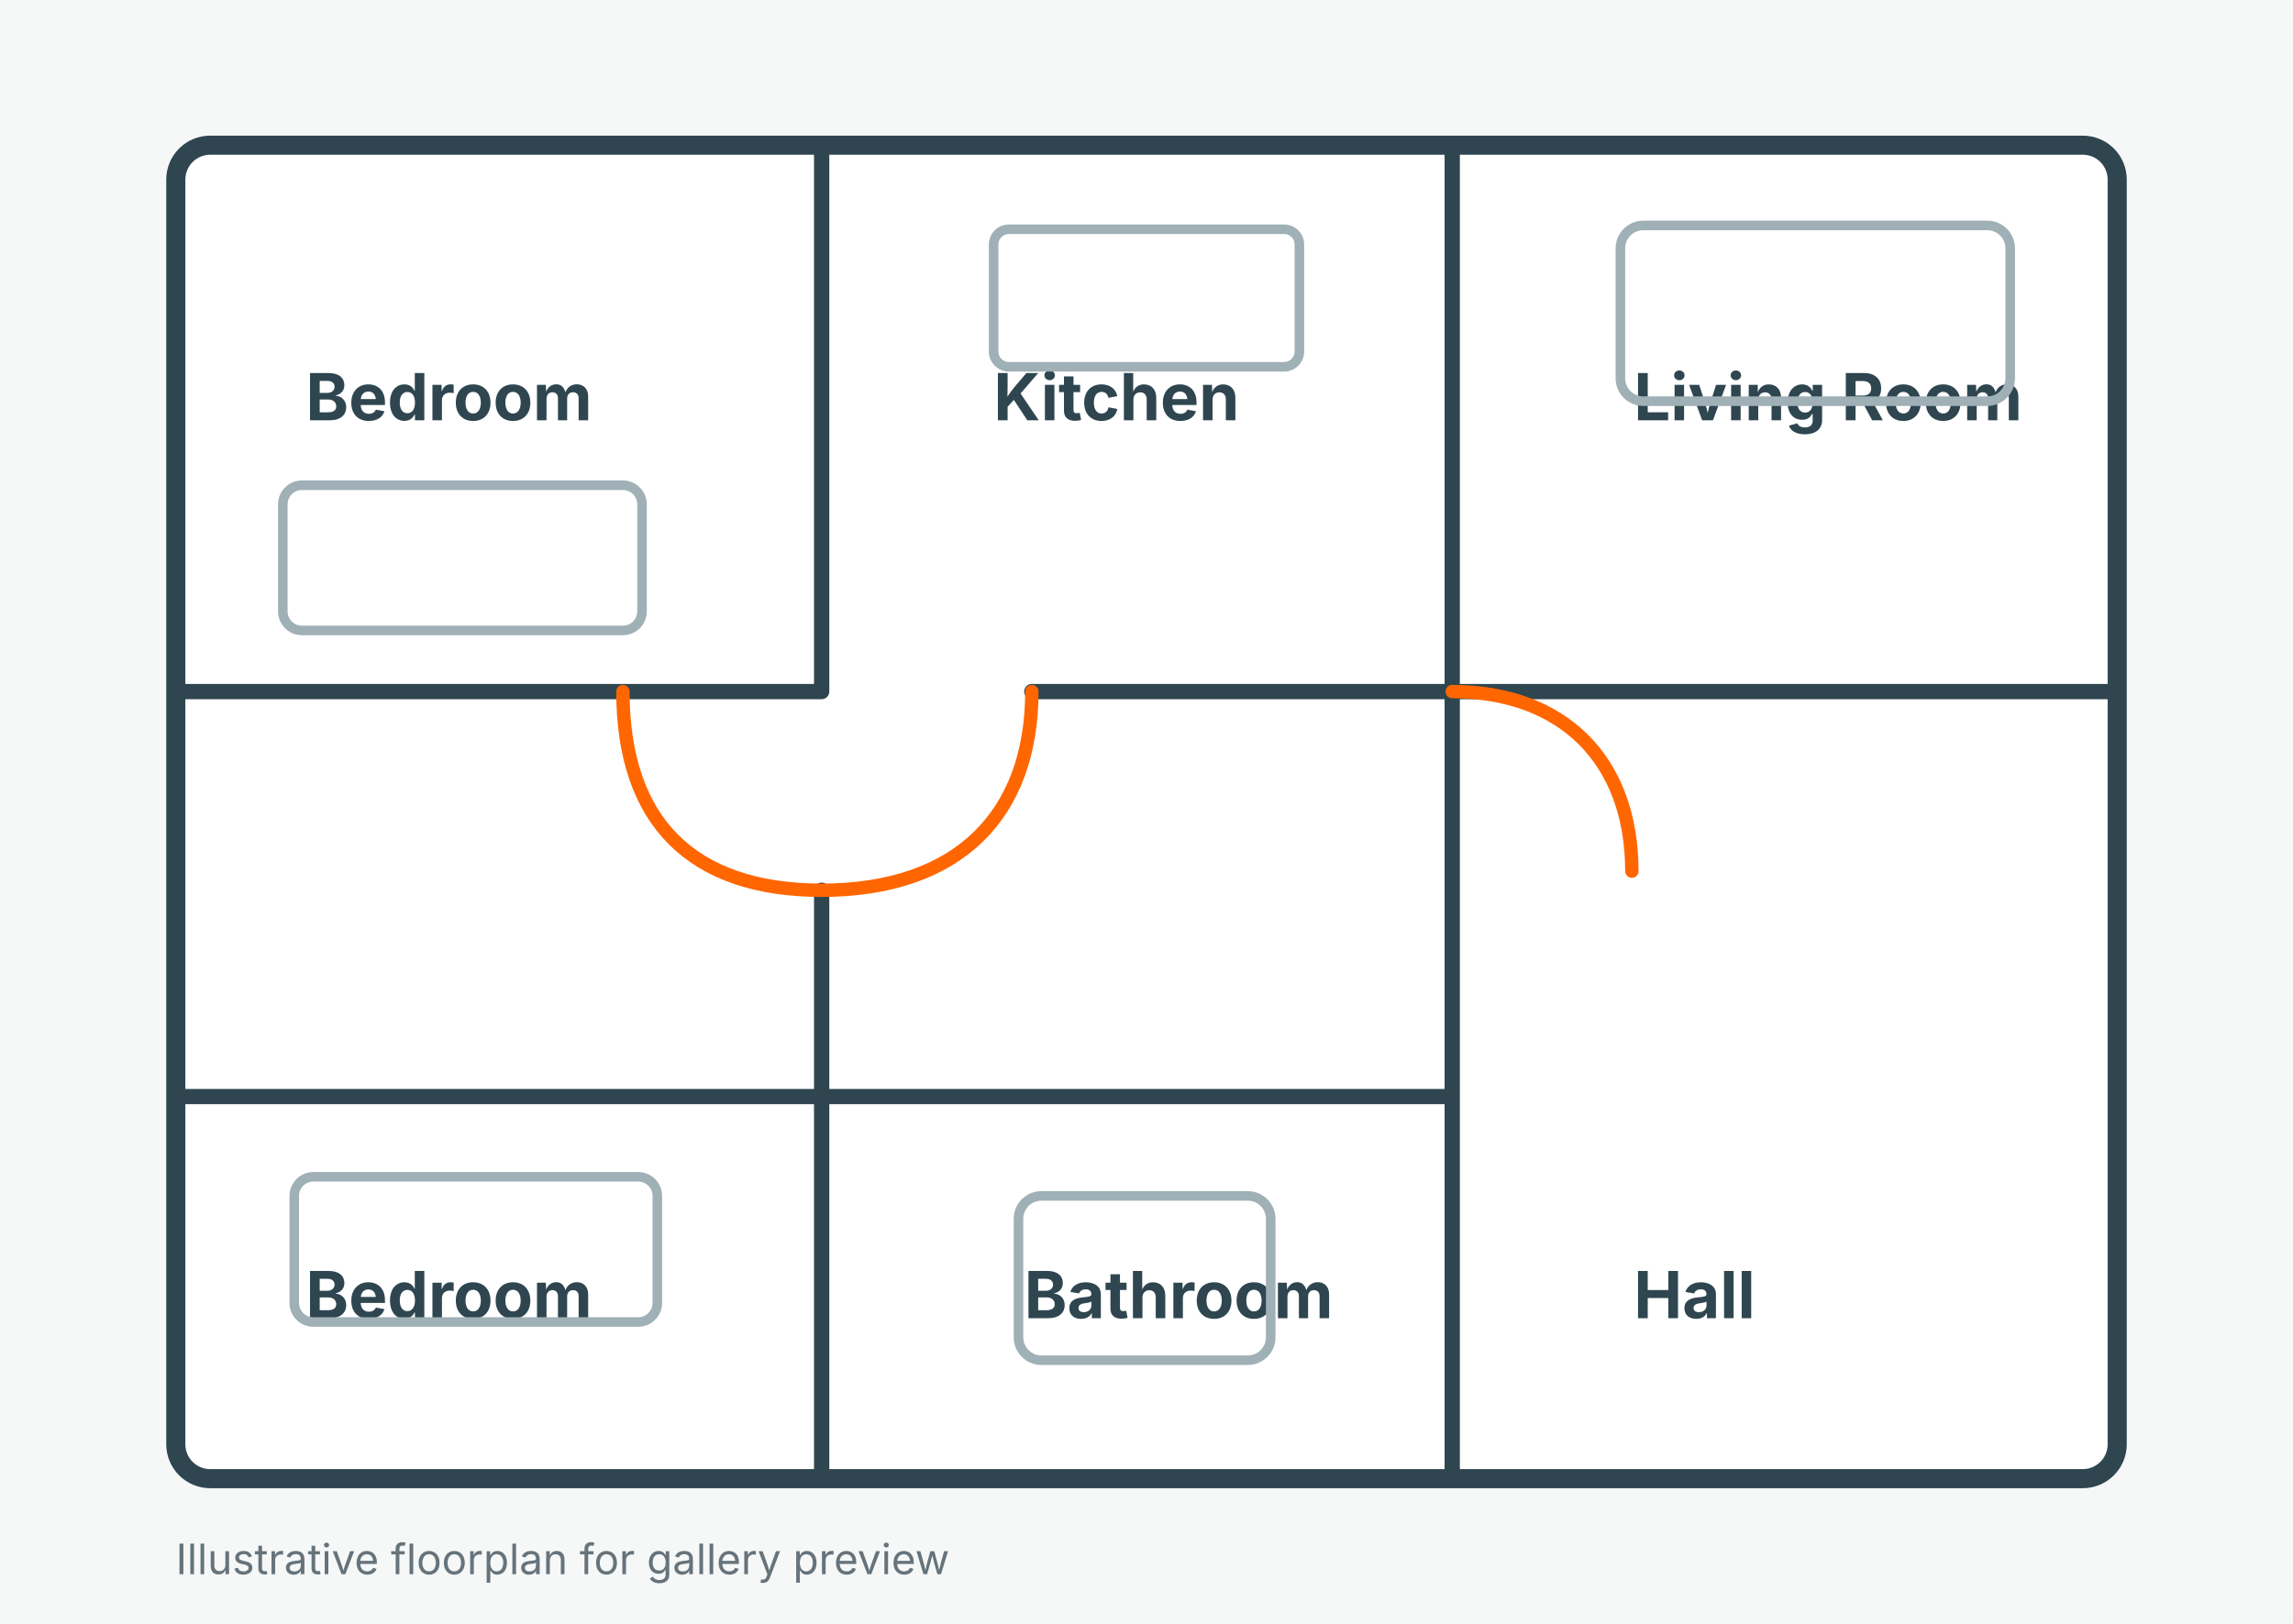
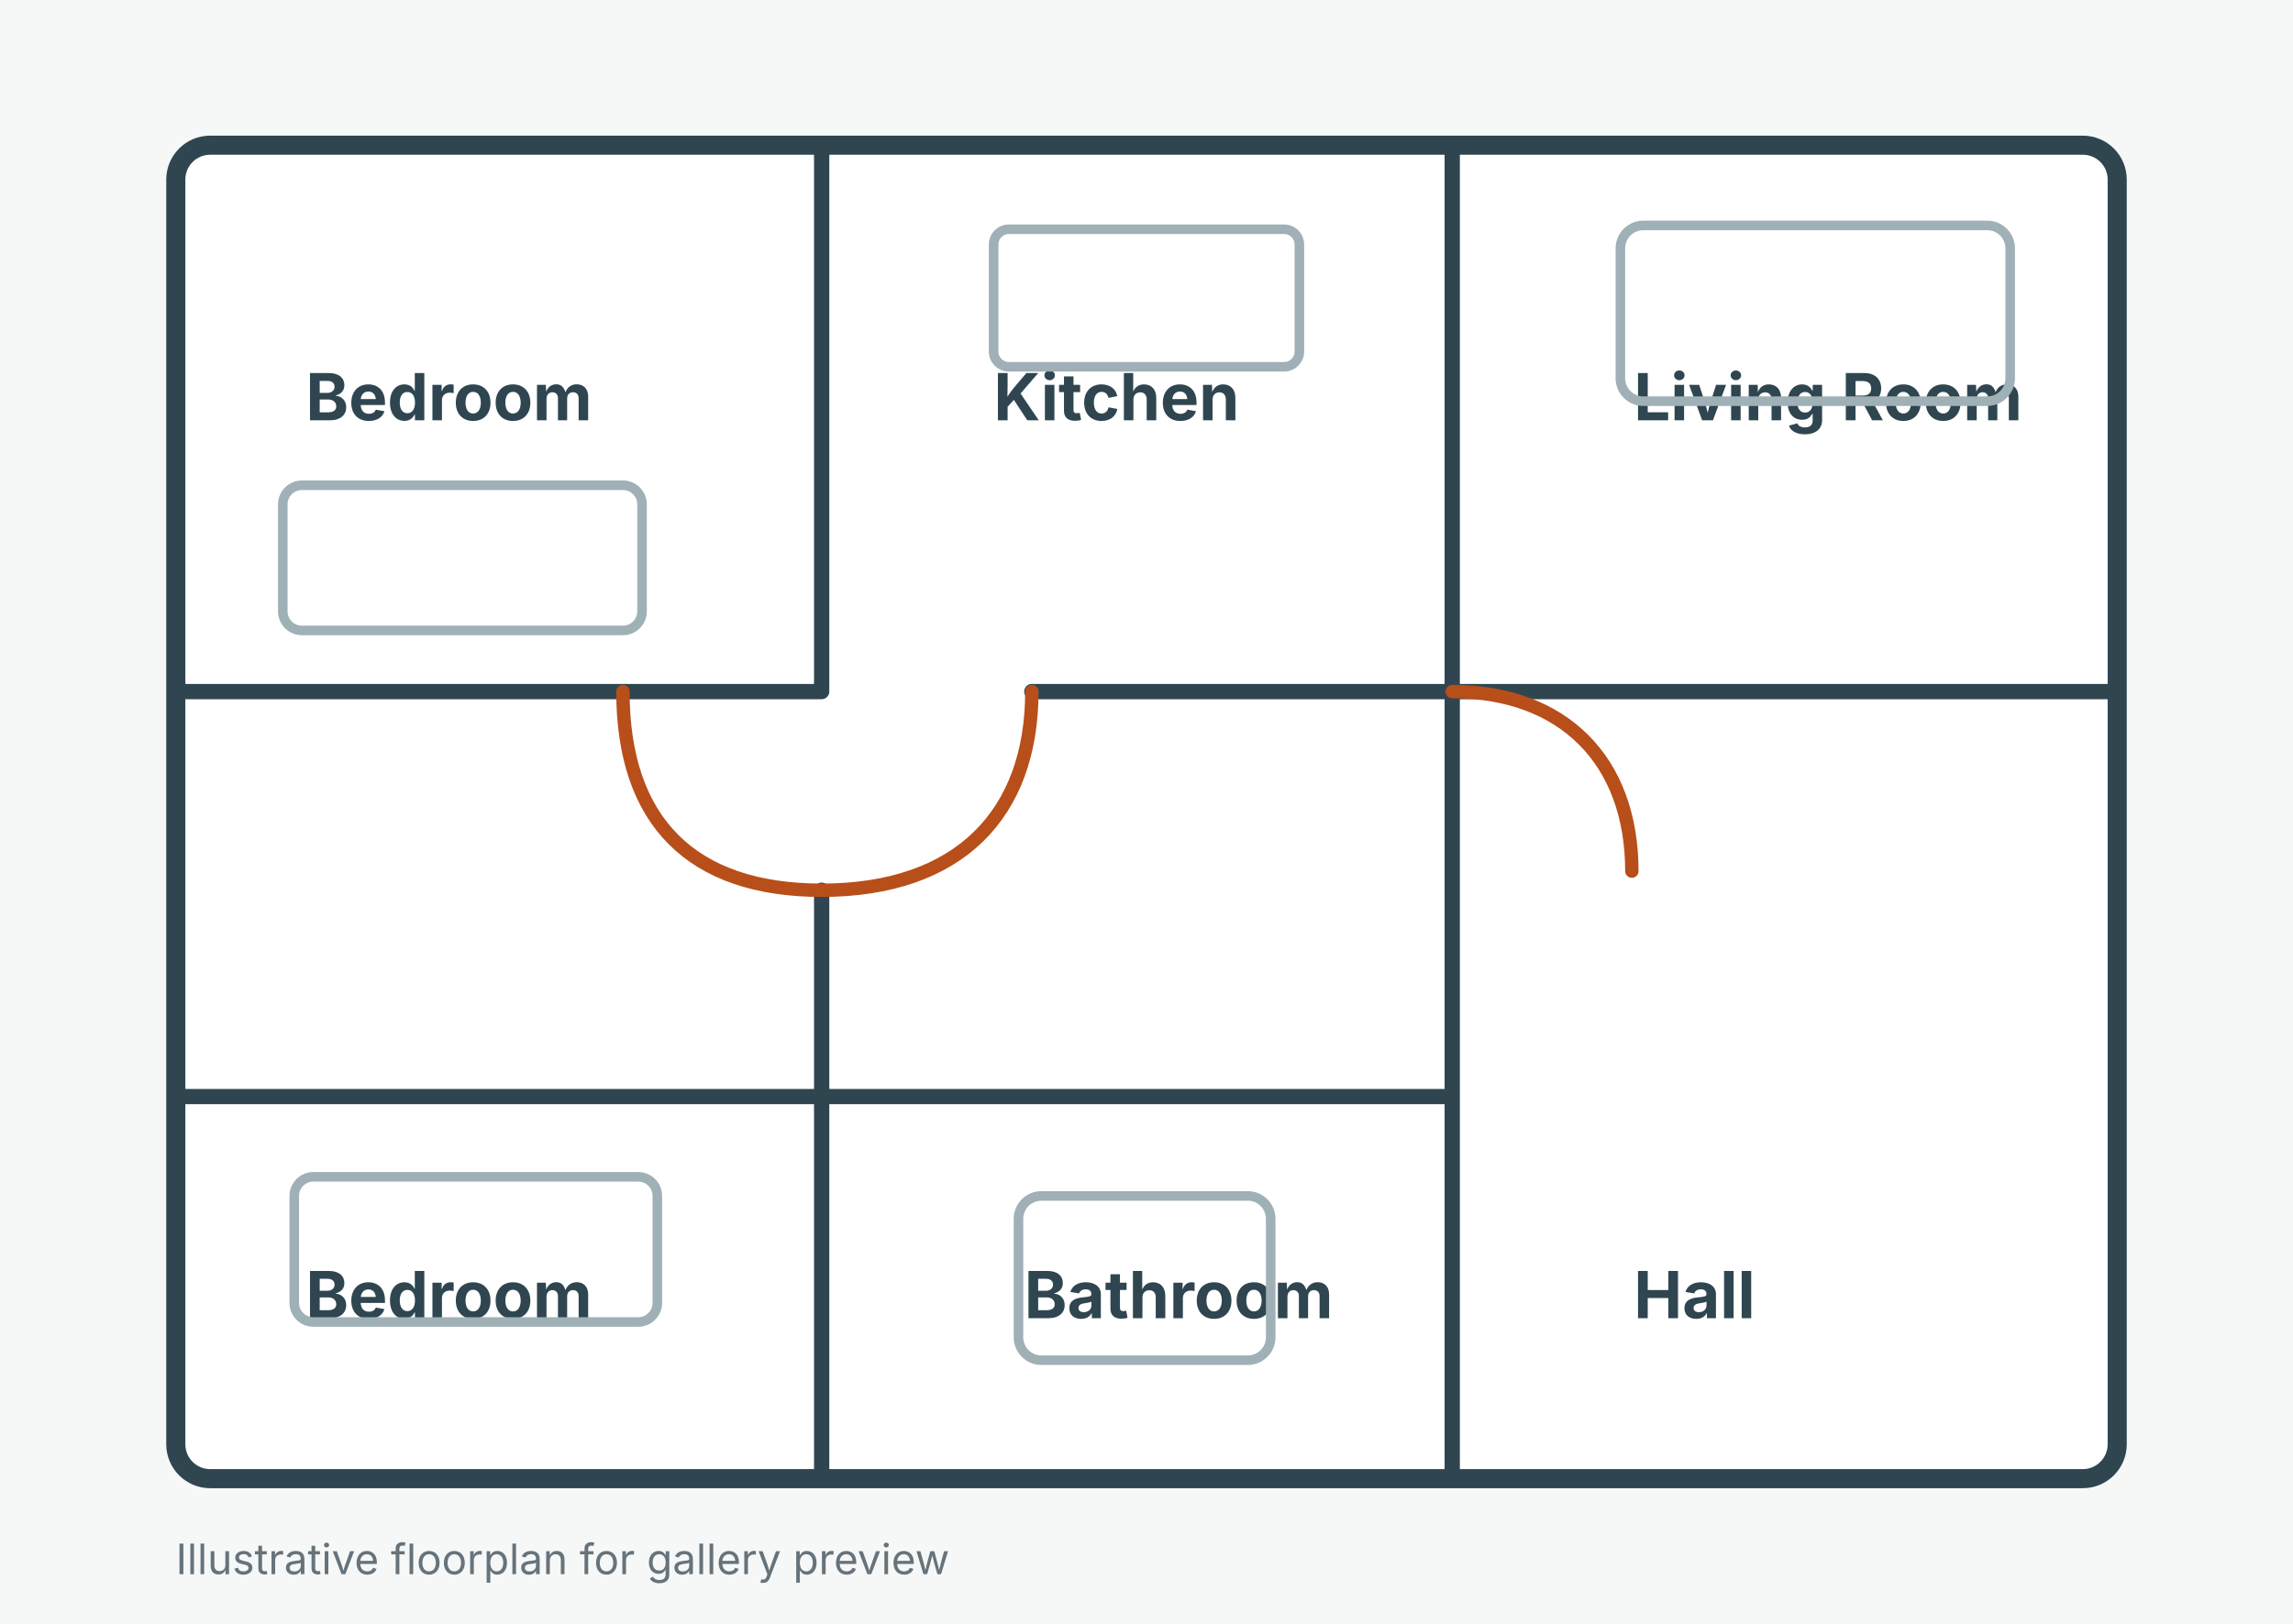
<svg xmlns="http://www.w3.org/2000/svg" width="1200" height="850" viewBox="0 0 1200 850" role="img" aria-label="Property floorplan">
  <rect width="1200" height="850" fill="#f6f8f8" />
  <rect x="92" y="76" width="1016" height="698" rx="18" fill="#fff" stroke="#2f4650" stroke-width="10" />
  <path d="M430 76v286M430 466v308M760 76v698M92 362h338M540 362h220M760 362h348M92 574h338M430 574h330" fill="none" stroke="#2f4650" stroke-width="8" stroke-linecap="round" />
-   <path d="M430 466c-68 0-104-36-104-104M540 362c0 64-38 104-110 104M760 362c58 0 94 36 94 94" fill="none" stroke="#ff6600" stroke-width="7" stroke-linecap="round" />
+   <path d="M430 466c-68 0-104-36-104-104M540 362c0 64-38 104-110 104M760 362c58 0 94 36 94 94" fill="none" stroke="#B84E1A" stroke-width="7" stroke-linecap="round" />
  <g fill="#2f4650" font-family="Inter, Arial, sans-serif" font-weight="700">
    <text x="160" y="220" font-size="34">Bedroom</text>
    <text x="520" y="220" font-size="34">Kitchen</text>
    <text x="855" y="220" font-size="34">Living Room</text>
    <text x="160" y="690" font-size="34">Bedroom</text>
    <text x="536" y="690" font-size="34">Bathroom</text>
    <text x="855" y="690" font-size="34">Hall</text>
  </g>
  <g fill="none" stroke="#9fb0b6" stroke-width="5">
    <rect x="148" y="254" width="188" height="76" rx="10" />
    <rect x="154" y="616" width="190" height="76" rx="10" />
    <rect x="520" y="120" width="160" height="72" rx="8" />
    <rect x="533" y="626" width="132" height="86" rx="12" />
    <rect x="848" y="118" width="204" height="92" rx="12" />
  </g>
  <text x="92" y="824" fill="#66737b" font-family="Inter, Arial, sans-serif" font-size="22">Illustrative floorplan for gallery preview</text>
</svg>
